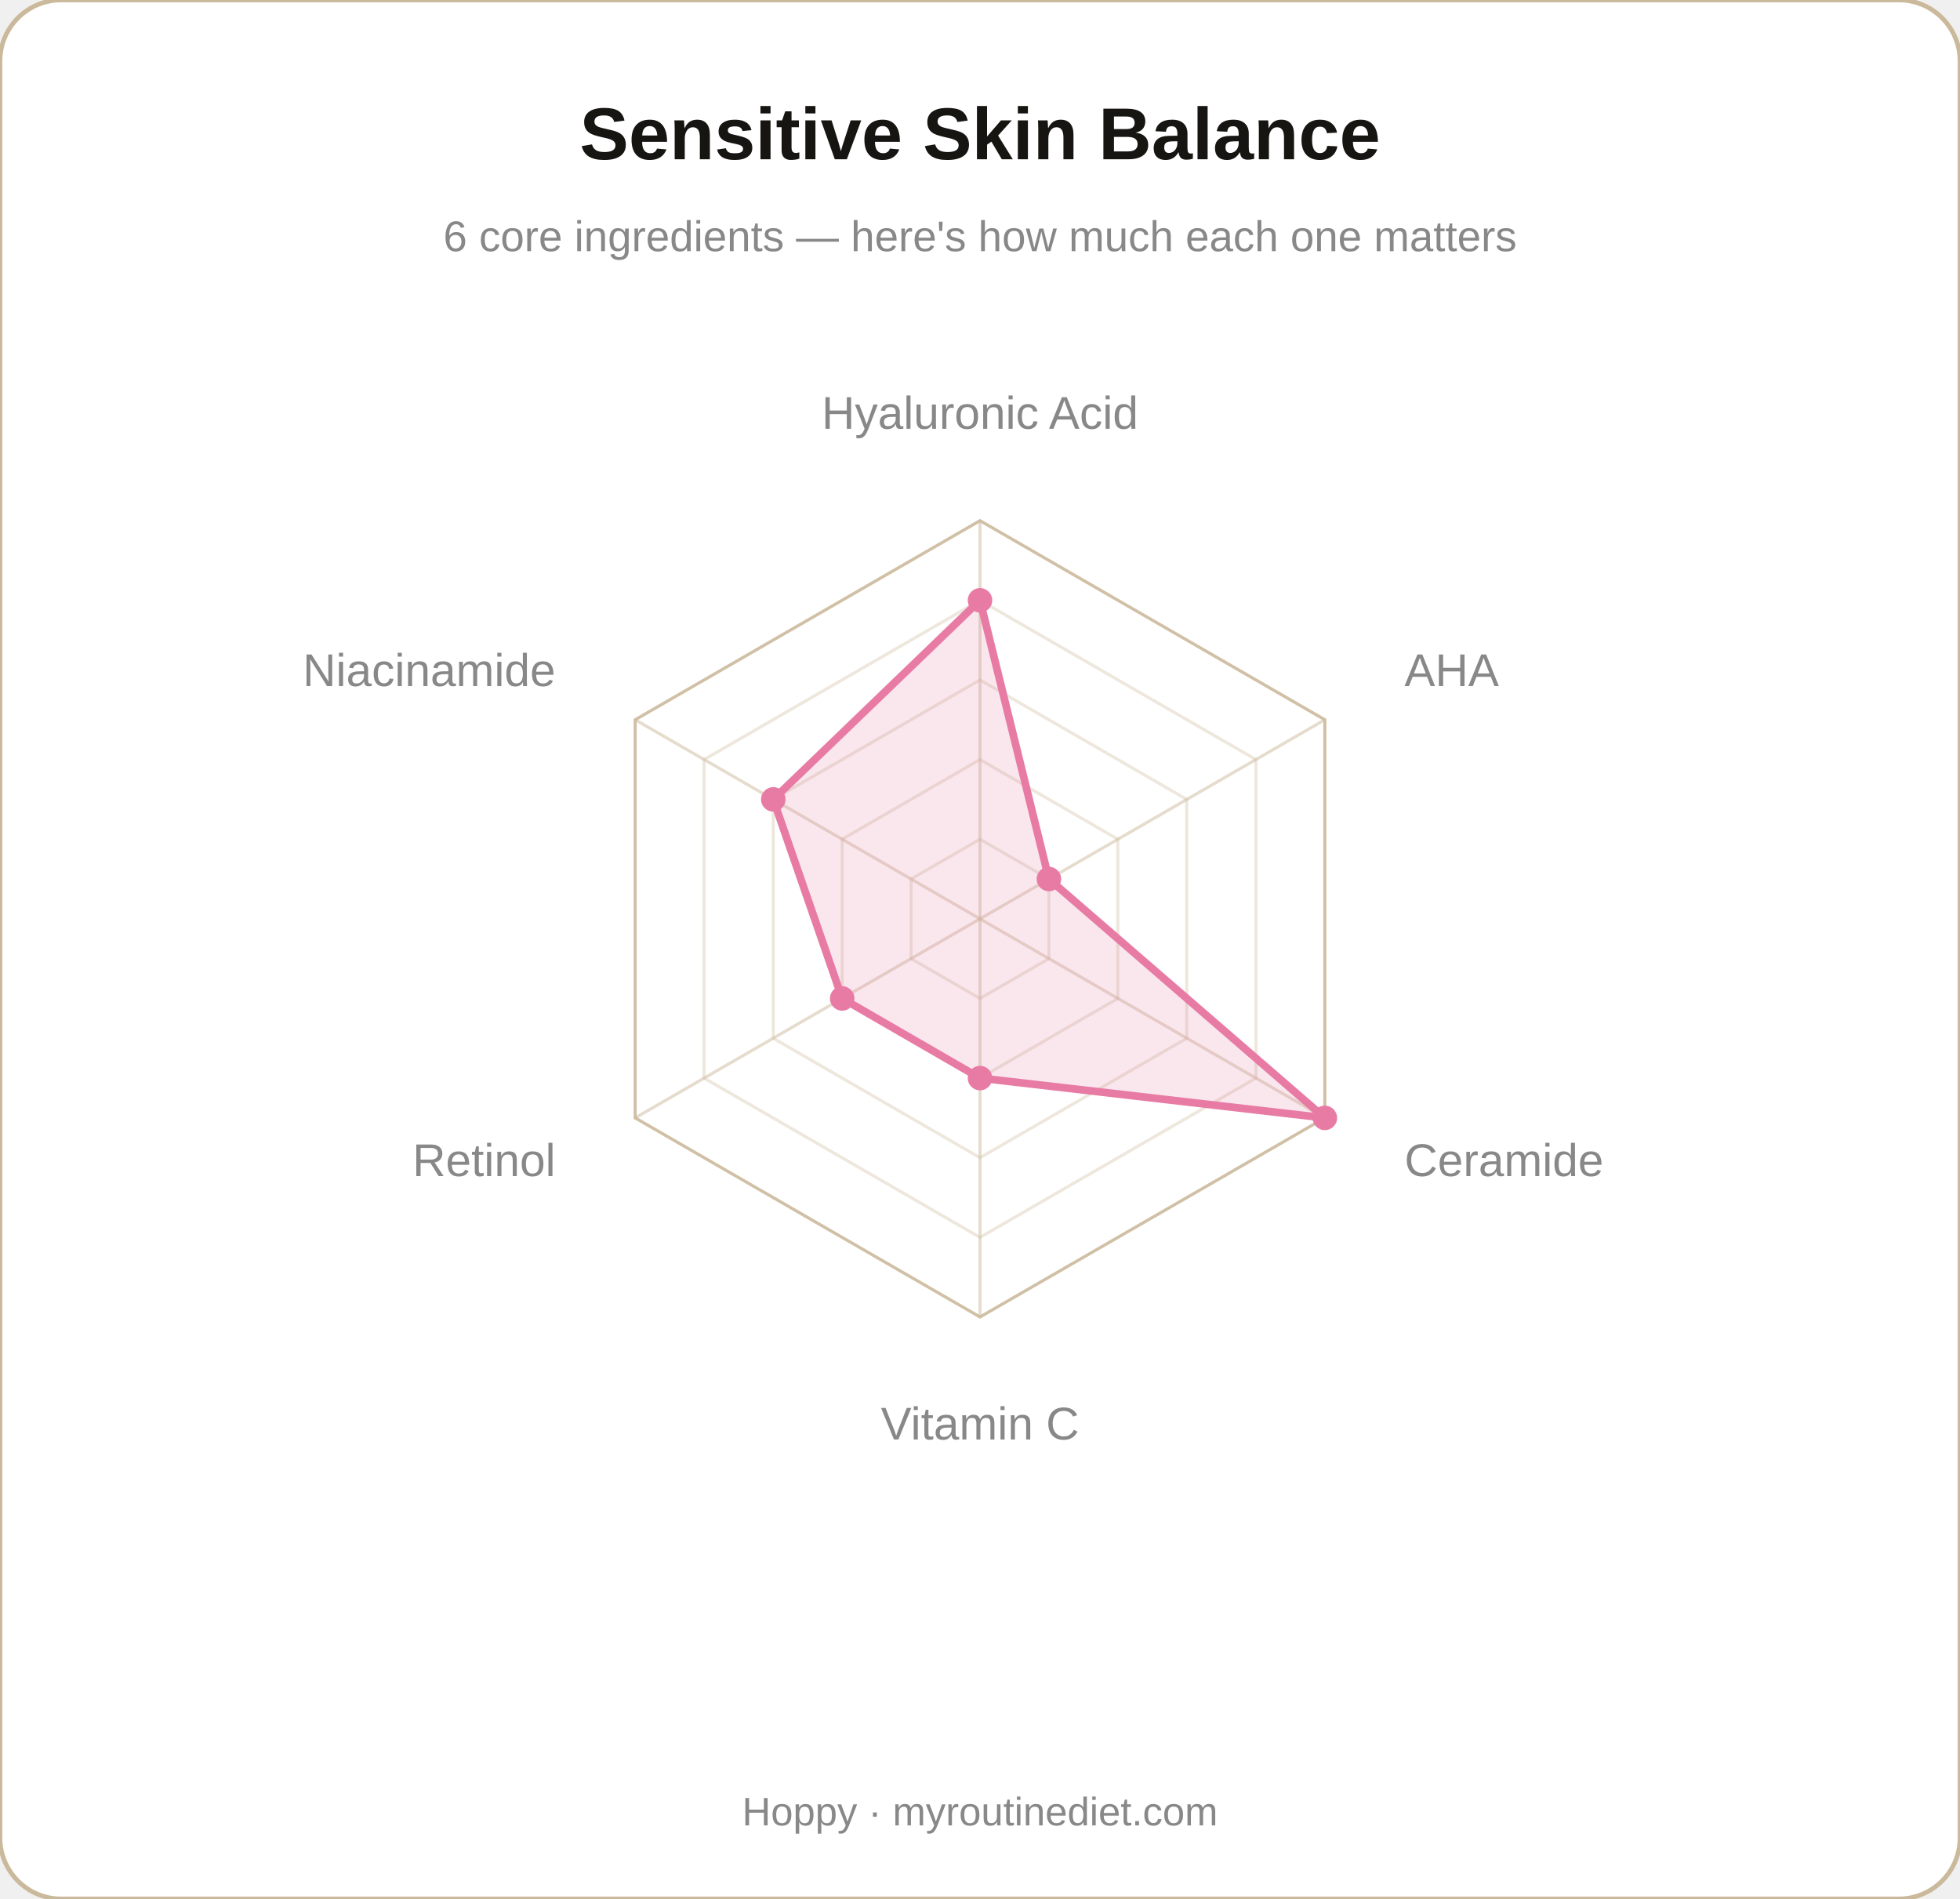
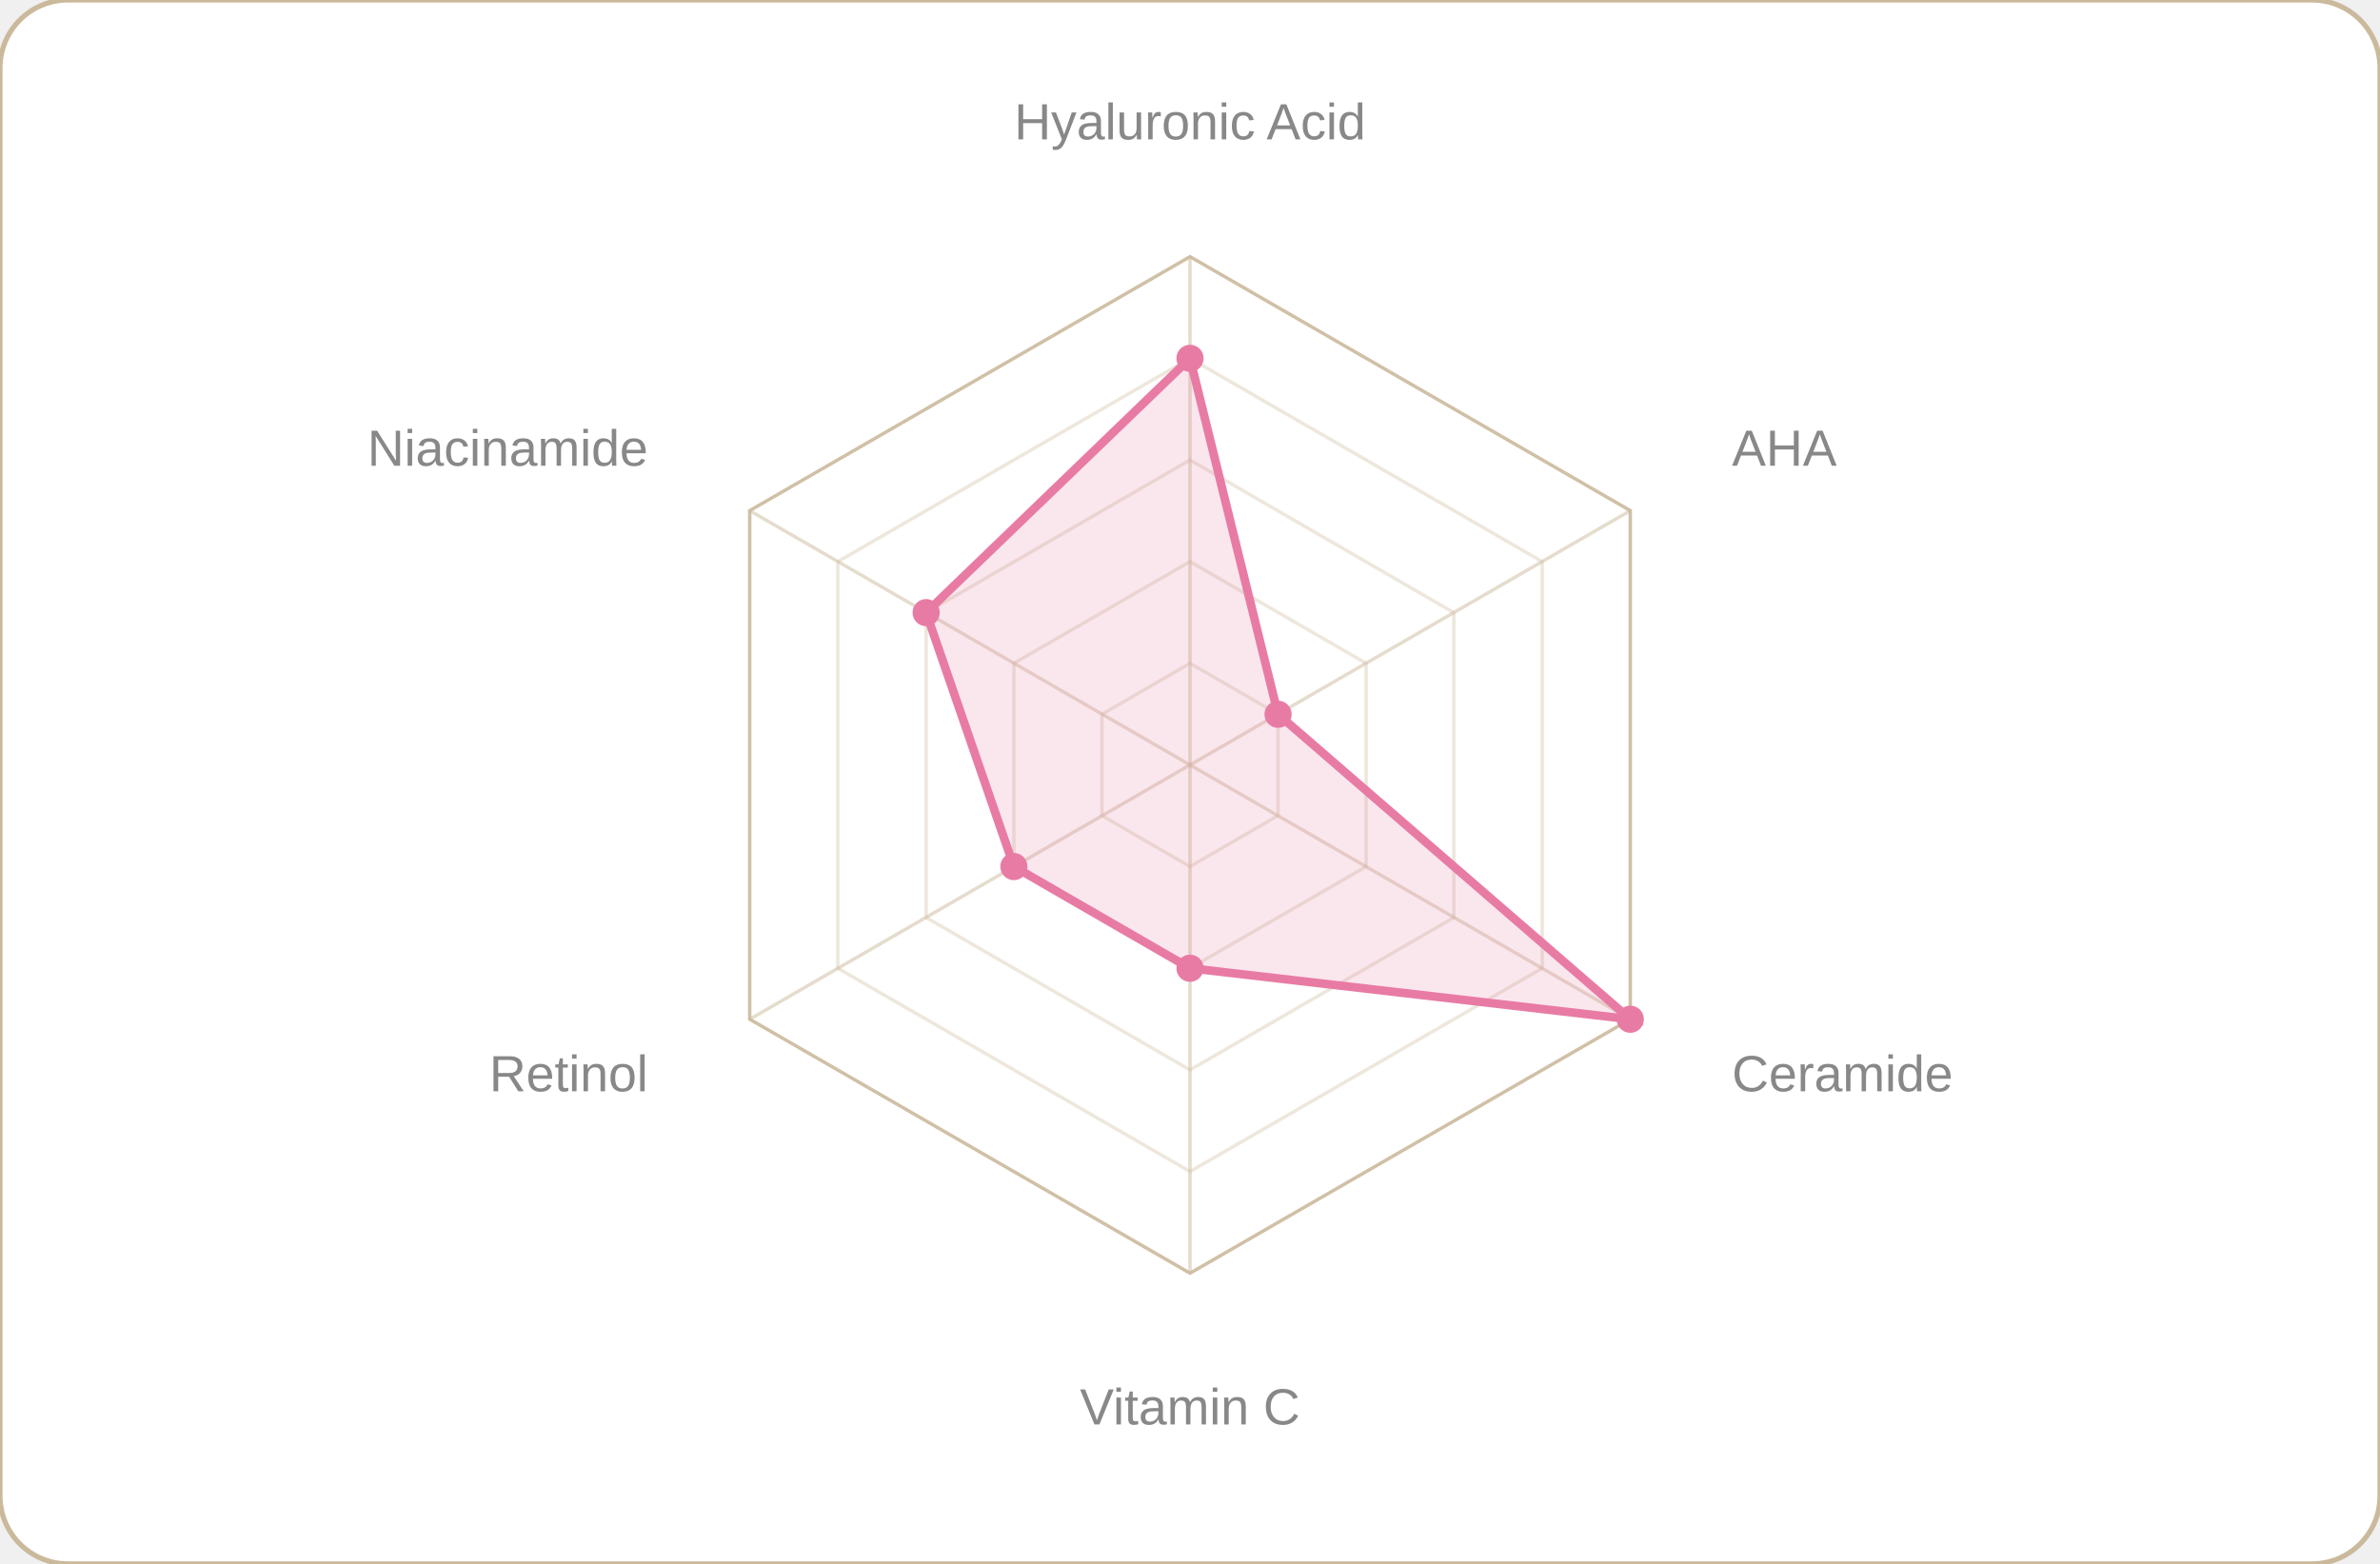
- <svg xmlns="http://www.w3.org/2000/svg" width="640" height="620" viewBox="0 0 640 620">
-   <rect width="640" height="620" rx="20" fill="#FFFFFF" stroke="#CBB99C" stroke-width="1.5" />
-   <text x="320" y="52" text-anchor="middle" font-size="24" font-weight="800" font-family="-apple-system, 'Helvetica Neue', Arial, sans-serif" fill="#171512">Sensitive Skin Balance</text>
-   <text x="320" y="82" text-anchor="middle" font-size="14" font-family="-apple-system, 'Helvetica Neue', Arial, sans-serif" fill="#888888">6 core ingredients — here's how much each one matters</text>
-   <polygon points="320.0,274.0 342.5,287.0 342.5,313.0 320.0,326.0 297.5,313.0 297.5,287.0" fill="none" stroke="#CBB99C" stroke-width="1" opacity="0.35" />
-   <polygon points="320.0,248.0 365.0,274.0 365.0,326.0 320.0,352.0 275.0,326.0 275.0,274.0" fill="none" stroke="#CBB99C" stroke-width="1" opacity="0.35" />
-   <polygon points="320.0,222.0 387.5,261.0 387.5,339.0 320.0,378.0 252.5,339.0 252.5,261.0" fill="none" stroke="#CBB99C" stroke-width="1" opacity="0.35" />
-   <polygon points="320.0,196.0 410.1,248.0 410.1,352.0 320.0,404.0 229.9,352.0 229.9,248.0" fill="none" stroke="#CBB99C" stroke-width="1" opacity="0.35" />
-   <polygon points="320.0,170.0 432.6,235.0 432.6,365.0 320.0,430.0 207.4,365.0 207.4,235.0" fill="none" stroke="#CBB99C" stroke-width="1" opacity="0.9" />
-   <line x1="320" y1="300" x2="320.0" y2="170.0" stroke="#CBB99C" stroke-width="1" opacity="0.5" />
-   <line x1="320" y1="300" x2="432.6" y2="235.0" stroke="#CBB99C" stroke-width="1" opacity="0.5" />
-   <line x1="320" y1="300" x2="432.6" y2="365.0" stroke="#CBB99C" stroke-width="1" opacity="0.5" />
-   <line x1="320" y1="300" x2="320.0" y2="430.0" stroke="#CBB99C" stroke-width="1" opacity="0.5" />
-   <line x1="320" y1="300" x2="207.4" y2="365.0" stroke="#CBB99C" stroke-width="1" opacity="0.5" />
-   <line x1="320" y1="300" x2="207.4" y2="235.0" stroke="#CBB99C" stroke-width="1" opacity="0.5" />
-   <polygon points="320.0,196.0 342.5,287.0 432.6,365.0 320.0,352.0 275.0,326.0 252.5,261.0" fill="#e87ba4" fill-opacity="0.18" stroke="#e87ba4" stroke-width="2.5" />
-   <circle cx="320.0" cy="196.0" r="4" fill="#e87ba4" />
-   <circle cx="342.5" cy="287.0" r="4" fill="#e87ba4" />
-   <circle cx="432.6" cy="365.0" r="4" fill="#e87ba4" />
-   <circle cx="320.0" cy="352.0" r="4" fill="#e87ba4" />
-   <circle cx="275.0" cy="326.0" r="4" fill="#e87ba4" />
-   <circle cx="252.5" cy="261.0" r="4" fill="#e87ba4" />
-   <text x="320.0" y="140.0" text-anchor="middle" dy="0" font-size="15" font-family="-apple-system, 'Helvetica Neue', Arial, sans-serif" fill="#888888">Hyaluronic Acid</text>
-   <text x="458.6" y="220.0" text-anchor="start" dy="4" font-size="15" font-family="-apple-system, 'Helvetica Neue', Arial, sans-serif" fill="#888888">AHA</text>
-   <text x="458.6" y="380.0" text-anchor="start" dy="4" font-size="15" font-family="-apple-system, 'Helvetica Neue', Arial, sans-serif" fill="#888888">Ceramide</text>
-   <text x="320.0" y="460.0" text-anchor="middle" dy="10" font-size="15" font-family="-apple-system, 'Helvetica Neue', Arial, sans-serif" fill="#888888">Vitamin C</text>
-   <text x="181.4" y="380.0" text-anchor="end" dy="4" font-size="15" font-family="-apple-system, 'Helvetica Neue', Arial, sans-serif" fill="#888888">Retinol</text>
-   <text x="181.4" y="220.0" text-anchor="end" dy="4" font-size="15" font-family="-apple-system, 'Helvetica Neue', Arial, sans-serif" fill="#888888">Niacinamide</text>
-   <text x="320" y="596" text-anchor="middle" font-size="13" font-family="-apple-system, 'Helvetica Neue', Arial, sans-serif" fill="#888888">Hoppy · myroutinediet.com</text>
+ <svg xmlns="http://www.w3.org/2000/svg" width="700" height="460" viewBox="0 0 700 460">
+   <rect width="700" height="460" rx="20" fill="#FFFFFF" stroke="#CBB99C" stroke-width="1.5" />
+   <polygon points="350.0,195.1 375.9,210.1 375.9,239.9 350.0,254.9 324.1,239.9 324.1,210.1" fill="none" stroke="#CBB99C" stroke-width="1" opacity="0.35" />
+   <polygon points="350.0,165.2 401.8,195.1 401.8,254.9 350.0,284.8 298.2,254.9 298.2,195.1" fill="none" stroke="#CBB99C" stroke-width="1" opacity="0.35" />
+   <polygon points="350.0,135.3 427.6,180.2 427.6,269.9 350.0,314.7 272.4,269.9 272.4,180.2" fill="none" stroke="#CBB99C" stroke-width="1" opacity="0.35" />
+   <polygon points="350.0,105.4 453.6,165.2 453.6,284.8 350.0,344.6 246.4,284.8 246.4,165.2" fill="none" stroke="#CBB99C" stroke-width="1" opacity="0.35" />
+   <polygon points="350.0,75.5 479.5,150.2 479.5,299.8 350.0,374.5 220.5,299.8 220.5,150.2" fill="none" stroke="#CBB99C" stroke-width="1" opacity="0.9" />
+   <line x1="350.0" y1="225.0" x2="350.0" y2="75.5" stroke="#CBB99C" stroke-width="1" opacity="0.5" />
+   <line x1="350.0" y1="225.0" x2="479.5" y2="150.2" stroke="#CBB99C" stroke-width="1" opacity="0.5" />
+   <line x1="350.0" y1="225.0" x2="479.5" y2="299.8" stroke="#CBB99C" stroke-width="1" opacity="0.5" />
+   <line x1="350.0" y1="225.0" x2="350.0" y2="374.5" stroke="#CBB99C" stroke-width="1" opacity="0.5" />
+   <line x1="350.0" y1="225.0" x2="220.5" y2="299.8" stroke="#CBB99C" stroke-width="1" opacity="0.5" />
+   <line x1="350.0" y1="225.0" x2="220.5" y2="150.2" stroke="#CBB99C" stroke-width="1" opacity="0.5" />
+   <polygon points="350.0,105.4 375.9,210.1 479.5,299.8 350.0,284.8 298.2,254.9 272.4,180.2" fill="#e87ba4" fill-opacity="0.18" stroke="#e87ba4" stroke-width="2.5" />
+   <circle cx="350.0" cy="105.4" r="4" fill="#e87ba4" />
+   <circle cx="375.9" cy="210.1" r="4" fill="#e87ba4" />
+   <circle cx="479.5" cy="299.8" r="4" fill="#e87ba4" />
+   <circle cx="350.0" cy="284.8" r="4" fill="#e87ba4" />
+   <circle cx="298.2" cy="254.9" r="4" fill="#e87ba4" />
+   <circle cx="272.4" cy="180.2" r="4" fill="#e87ba4" />
+   <text x="350.0" y="41.0" text-anchor="middle" dy="0" font-size="15" font-family="-apple-system, 'Helvetica Neue', Arial, sans-serif" fill="#888888">Hyaluronic Acid</text>
+   <text x="509.4" y="133.0" text-anchor="start" dy="4" font-size="15" font-family="-apple-system, 'Helvetica Neue', Arial, sans-serif" fill="#888888">AHA</text>
+   <text x="509.4" y="317.0" text-anchor="start" dy="4" font-size="15" font-family="-apple-system, 'Helvetica Neue', Arial, sans-serif" fill="#888888">Ceramide</text>
+   <text x="350.0" y="409.0" text-anchor="middle" dy="10" font-size="15" font-family="-apple-system, 'Helvetica Neue', Arial, sans-serif" fill="#888888">Vitamin C</text>
+   <text x="190.6" y="317.0" text-anchor="end" dy="4" font-size="15" font-family="-apple-system, 'Helvetica Neue', Arial, sans-serif" fill="#888888">Retinol</text>
+   <text x="190.6" y="133.0" text-anchor="end" dy="4" font-size="15" font-family="-apple-system, 'Helvetica Neue', Arial, sans-serif" fill="#888888">Niacinamide</text>
</svg>
